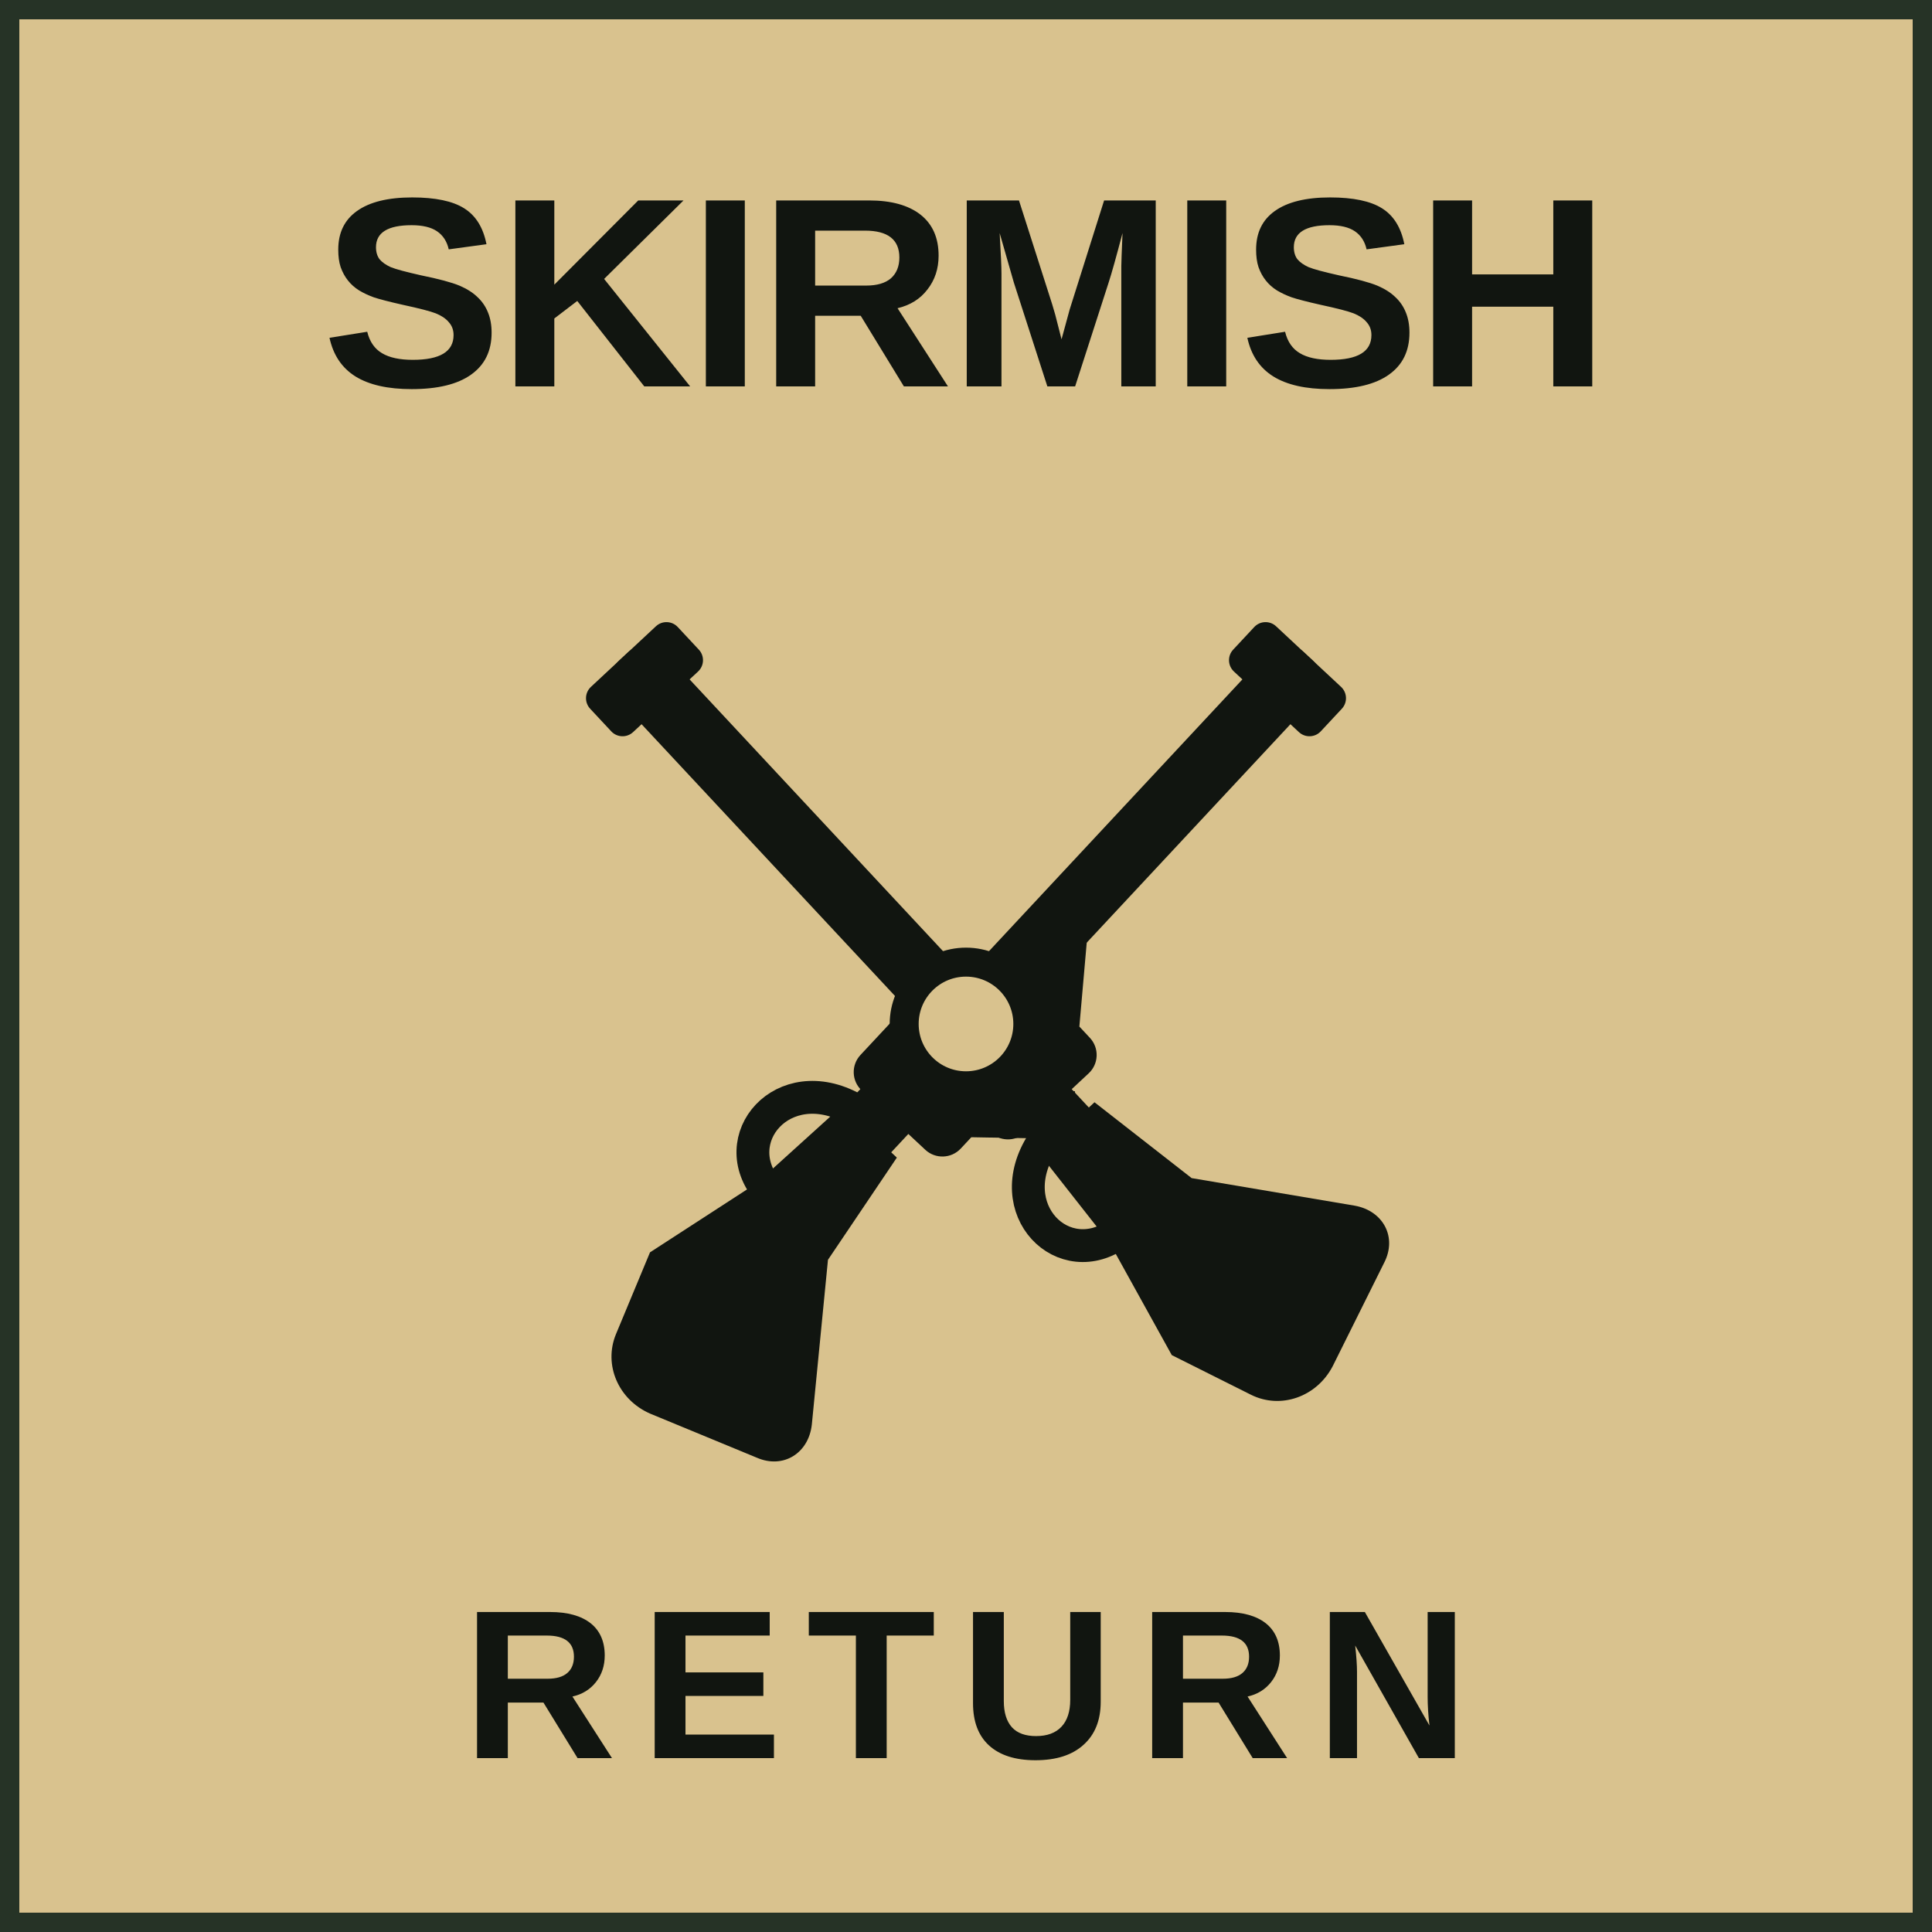
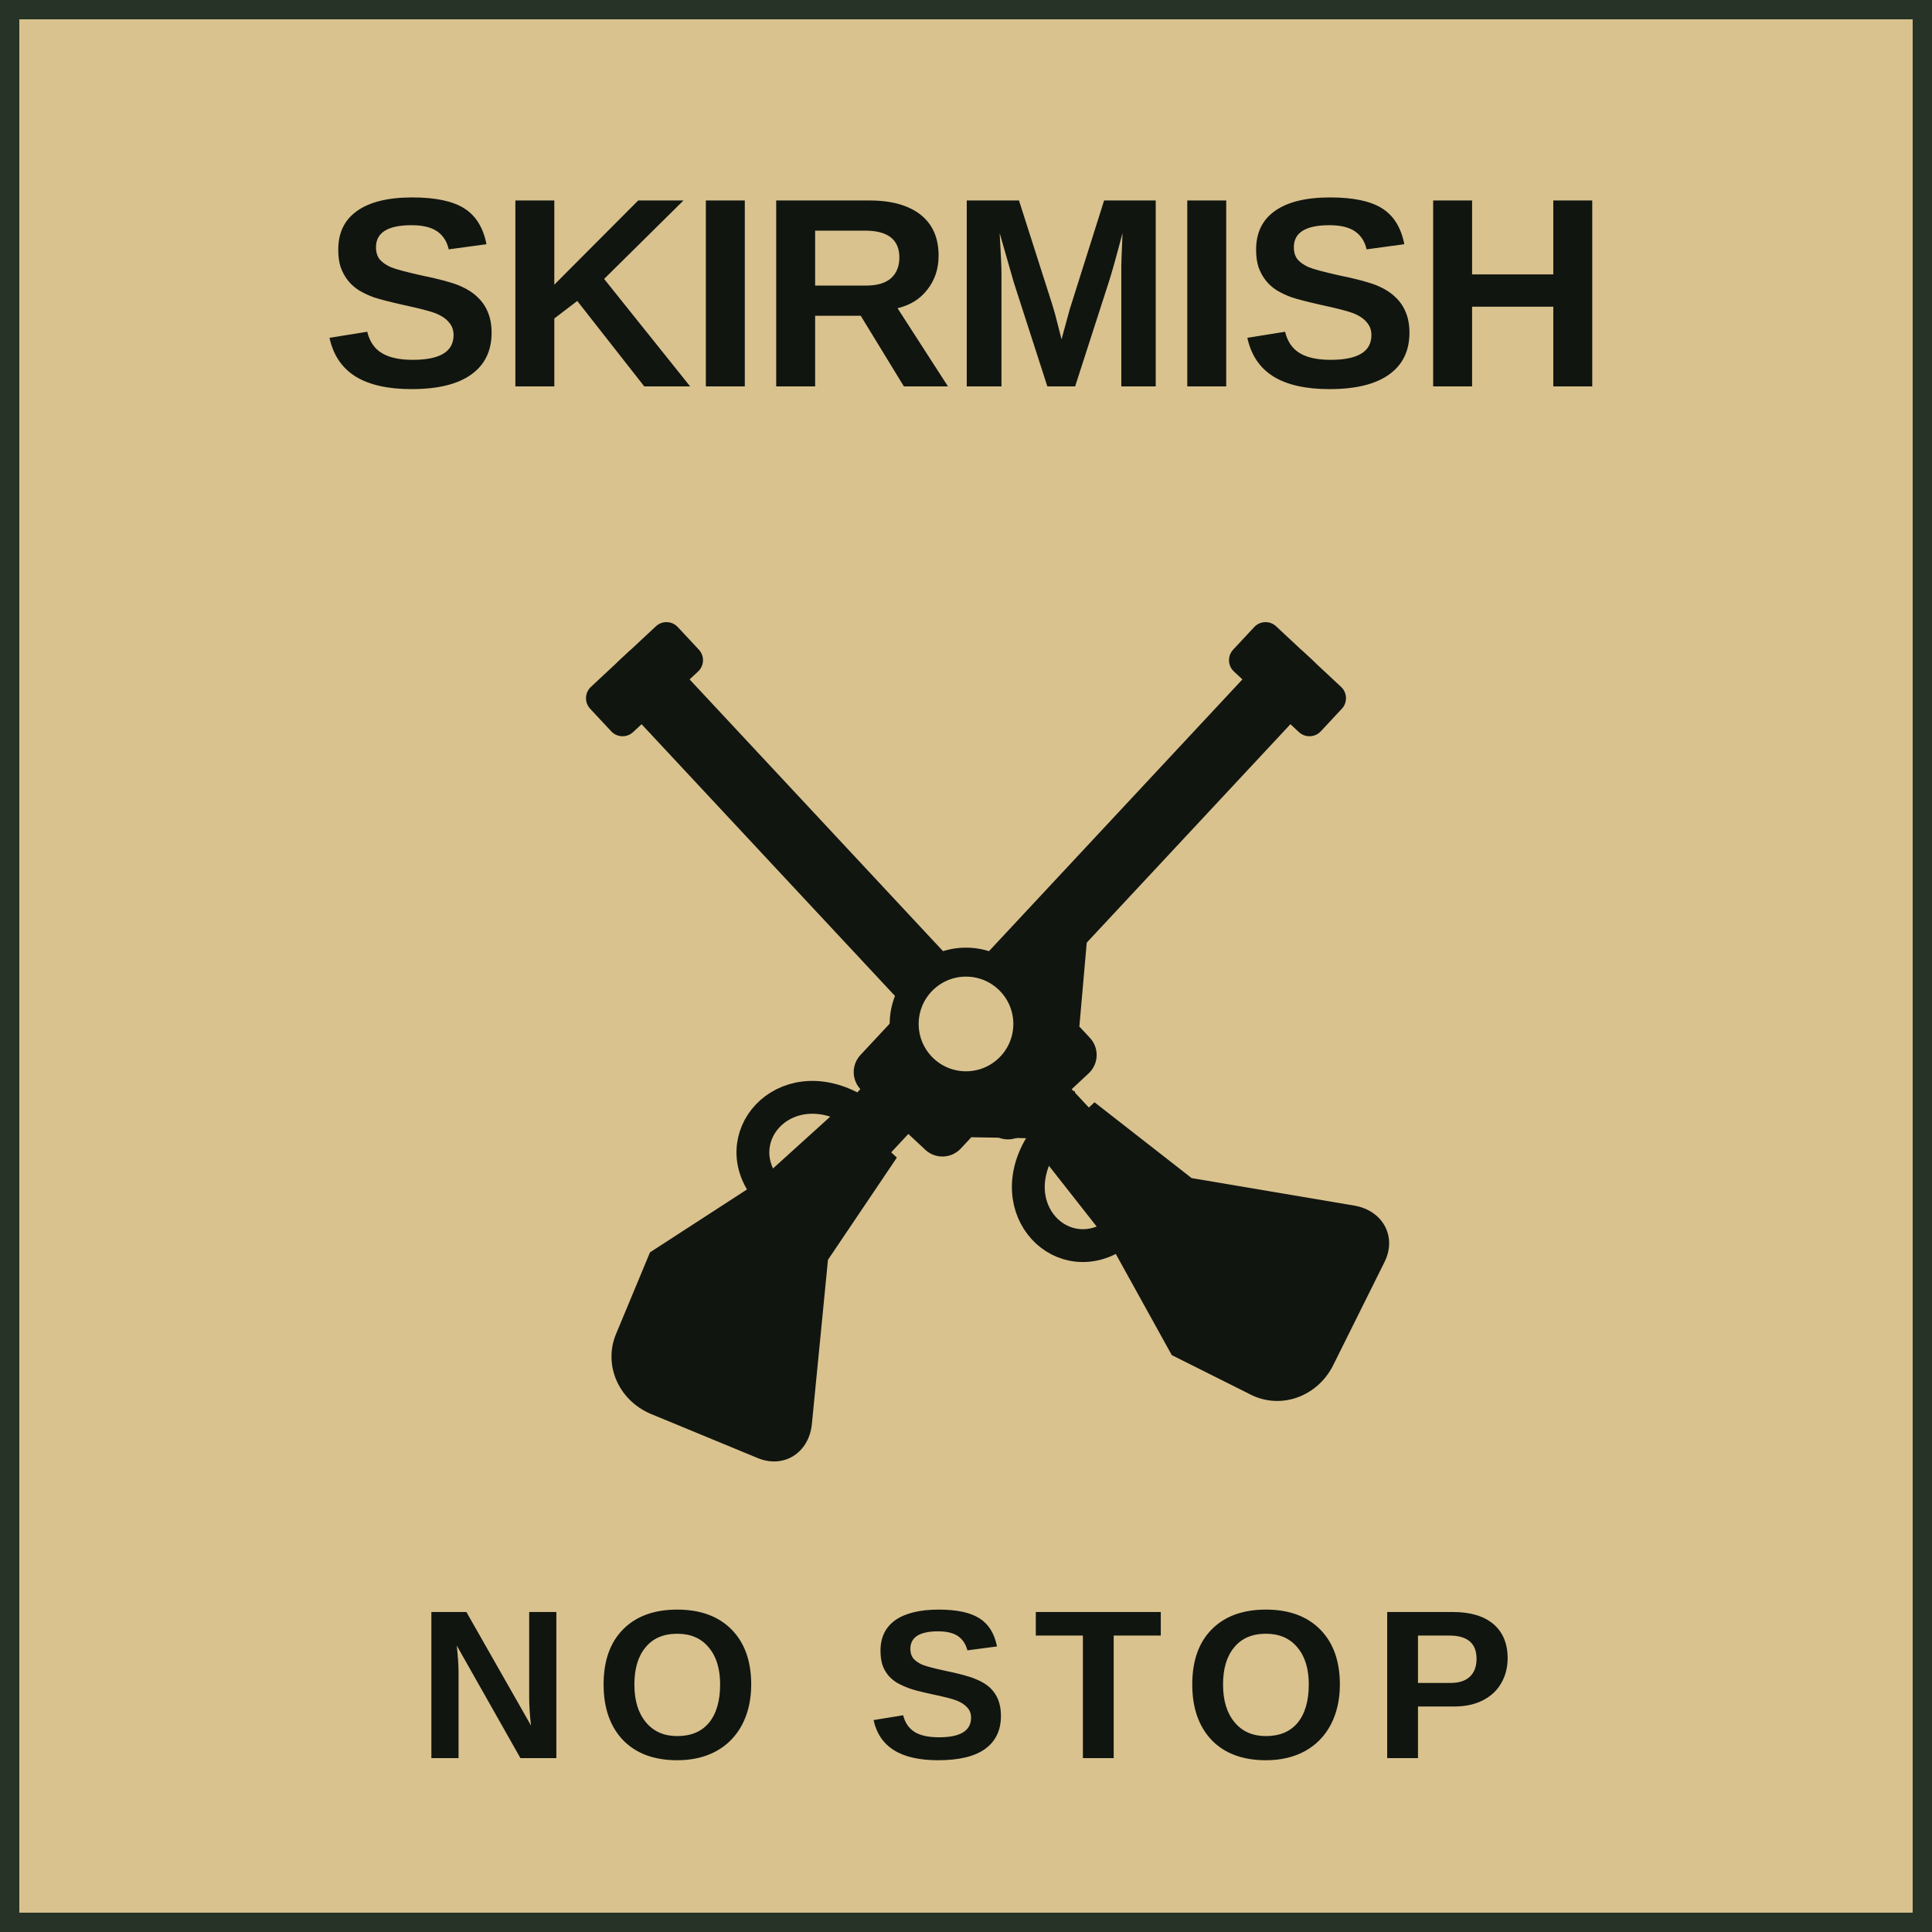
<svg xmlns="http://www.w3.org/2000/svg" width="100" height="100" viewBox="0 0 100 100" role="img" aria-labelledby="title desc">
  <style>
    text {
      fill: #111510;
      font-family: "Arial Narrow", "Helvetica Neue", Arial, sans-serif;
      text-anchor: middle;
    }
    .title {
      font-size: 14px;
      font-weight: 800;
      letter-spacing: -0.25px;
    }
-     .return {
+     .notice {
      font-size: 11px;
      font-weight: 700;
      letter-spacing: 1.25px;
    }
  </style>
  <rect x="0.5" y="0.5" width="99" height="99" fill="#D9C28E" stroke="#263326" stroke-width="1" />
  <text class="title" x="50" y="20">SKIRMISH</text>
  <defs>
    <g id="musket" fill="#111510">
      <rect x="48.3" y="27" width="3.4" height="38" rx="1.4" />
      <rect x="46.9" y="27" width="6.2" height="3.2" rx="0.8" />
      <rect x="47.1" y="54" width="7.1" height="5.2" rx="1.3" />
      <path d="M53.1 54.8 L56.5 51.7 L58.2 53.5 L54.2 57.1 Z" />
      <path d="M48.2 60.5 L52.1 60.5 L53.1 66.8 L58.3 73.6                C59.2 74.8 58.8 76.3 57.4 76.8                L51.8 78.9 C50.1 79.5 48.3 78.7 47.7 77.1                L46.1 72.8 L47.7 66.4 Z" />
      <path d="M48.7 60.2 C44.7 61.2 44.9 65.9 48.4 66.3" fill="none" stroke="#111510" stroke-width="1.7" stroke-linecap="round" />
    </g>
  </defs>
  <g transform="rotate(-43 50 53)">
    <use href="#musket" />
  </g>
  <g transform="rotate(43 50 53)">
    <use href="#musket" />
  </g>
  <circle cx="50" cy="53" r="3.2" fill="#D9C28E" stroke="#111510" stroke-width="1.5" />
-   <text class="return" x="50" y="91">RETURN</text>
+   <text class="notice" x="50" y="91">NO STOP</text>
</svg>
